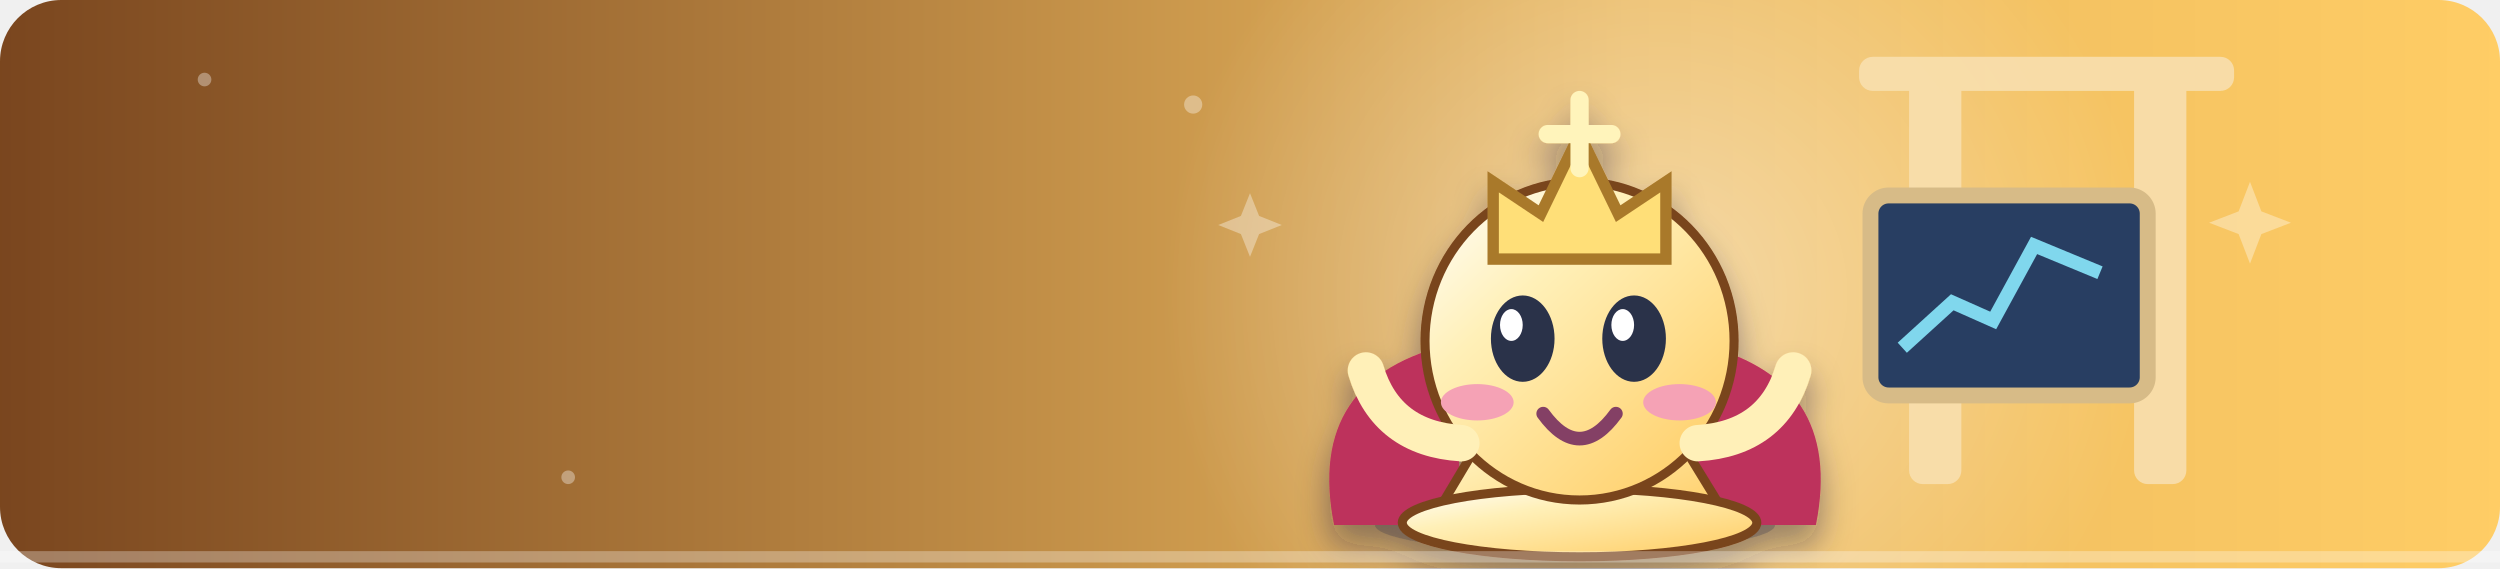
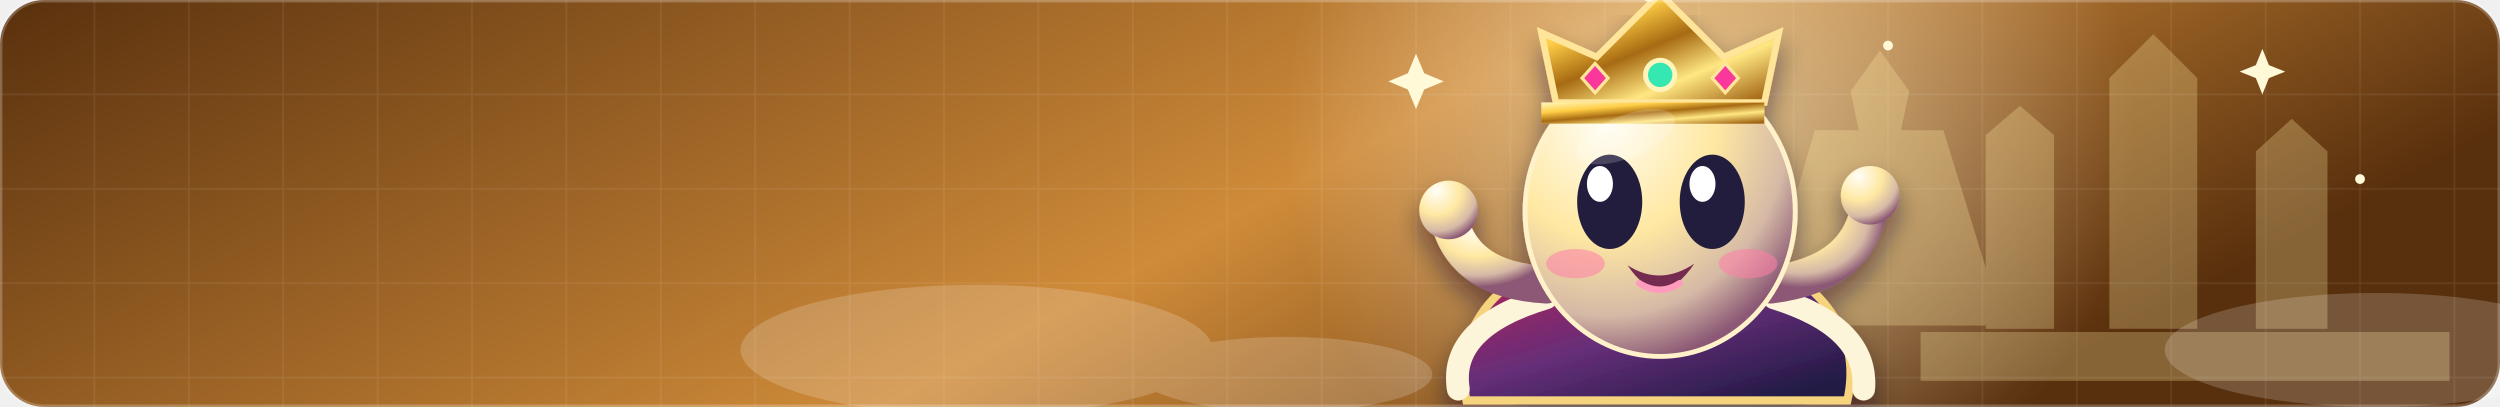
- <svg xmlns="http://www.w3.org/2000/svg" width="1100" height="250" viewBox="0 0 1100 250">
+ <svg xmlns="http://www.w3.org/2000/svg" width="1536" height="250" viewBox="0 0 1536 250">
  <defs>
-     <linearGradient id="bg">
-       <stop stop-color="#79451e" />
-       <stop offset=".65" stop-color="#eab85e" />
-       <stop offset="1" stop-color="#ffcd65" />
+     <linearGradient id="sky" x2="1" y2=".3">
+       <stop stop-color="#59300d" />
+       <stop offset=".6" stop-color="#cf8b39" />
+       <stop offset="1" stop-color="#59300d" />
    </linearGradient>
-     <radialGradient id="glow">
-       <stop stop-color="#fff" stop-opacity=".9" />
+     <radialGradient id="halo">
+       <stop stop-color="#fff9d2" stop-opacity=".85" />
      <stop offset="1" stop-color="#fff" stop-opacity="0" />
    </radialGradient>
-     <linearGradient id="body" x2=".9" y2="1">
-       <stop stop-color="#fff" />
-       <stop offset=".35" stop-color="#fff0b8" />
-       <stop offset="1" stop-color="#ffcd65" />
+     <radialGradient id="face" cx=".3" cy=".18" r=".85">
+       <stop stop-color="#fffef7" />
+       <stop offset=".48" stop-color="#ffe8a2" />
+       <stop offset=".8" stop-color="#d5b9a6" />
+       <stop offset="1" stop-color="#8c5975" />
+     </radialGradient>
+     <linearGradient id="gold" x1="0" y1="0" x2=".9" y2="1">
+       <stop stop-color="#fff7bd" />
+       <stop offset=".27" stop-color="#ffce46" />
+       <stop offset=".5" stop-color="#a76a12" />
+       <stop offset=".73" stop-color="#ffe782" />
+       <stop offset="1" stop-color="#a26414" />
    </linearGradient>
-     <filter id="shade">
-       <feDropShadow dx="0" dy="9" stdDeviation="7" flood-color="#1d1b3c" flood-opacity=".4" />
+     <linearGradient id="robe" x2=".8" y2="1">
+       <stop stop-color="#bc2256" />
+       <stop offset=".55" stop-color="#652e78" />
+       <stop offset="1" stop-color="#211a45" />
+     </linearGradient>
+     <filter id="shadow">
+       <feGaussianBlur stdDeviation="12" />
    </filter>
+     <filter id="glow">
+       <feGaussianBlur stdDeviation="4" />
+     </filter>
+     <filter id="depth">
+       <feDropShadow dx="0" dy="9" stdDeviation="8" flood-color="#171022" flood-opacity=".48" />
+     </filter>
+     <pattern id="tiles" width="58" height="58" patternUnits="userSpaceOnUse">
+       <path d="M0 0h58v58H0z" fill="none" stroke="#fff" stroke-opacity=".075" />
+     </pattern>
  </defs>
-   <rect width="1100" height="250" rx="27" fill="url(#bg)" />
-   <circle cx="730" cy="130" r="220" fill="url(#glow)" opacity=".5" />
-   <g opacity=".35" fill="#fff">
-     <circle cx="90" cy="35" r="3" />
-     <circle cx="250" cy="210" r="3" />
-     <circle cx="525" cy="46" r="4" />
-     <path d="M550 85l4 10 10 4-10 4-4 10-4-10-10-4 10-4z" />
-     <path d="M990 80l5 13 13 5-13 5-5 13-5-13-13-5 13-5z" />
+   <rect width="1536" height="250" rx="27" fill="url(#sky)" />
+   <rect width="1536" height="250" rx="27" fill="url(#tiles)" />
+   <circle cx="1050" cy="80" r="260" fill="url(#halo)" opacity=".65" />
+   <g opacity=".28" fill="#ffe8a2">
+     <path d="M1080 200l35-120h27l-5-24 18-25 18 25-5 24h26l37 120z" />
+     <path d="M1220 202V83l21-18 21 18v119zm76 0V48l27-27 27 27v154zm90 0V93l22-20 22 20v109z" />
+     <path d="M1180 204h325v30h-325z" />
  </g>
-   <g fill="#f8dfae" opacity=".9">
-     <rect x="840" y="33" width="23" height="180" rx="6" />
-     <rect x="939" y="33" width="23" height="180" rx="6" />
-     <rect x="818" y="25" width="165" height="15" rx="6" />
+   <g fill="#fff" opacity=".18">
+     <ellipse cx="600" cy="215" rx="145" ry="40" />
+     <ellipse cx="1460" cy="215" rx="130" ry="35" />
+     <ellipse cx="790" cy="230" rx="90" ry="23" />
  </g>
-   <rect x="823" y="86" width="122" height="88" rx="8" fill="#283e62" stroke="#d7bb87" stroke-width="7" />
-   <path d="M837 153l22-20 18 8 18-33 29 12" fill="none" stroke="#80d7ed" stroke-width="6" />
-   <g filter="url(#shade)">
-     <ellipse cx="693" cy="231" rx="88" ry="12" fill="#1c2345" opacity=".25" />
-     <path d="M640 151q-66 15-53 80h56zm106 0q66 15 53 80h-56z" fill="#bd315c" />
-     <path d="M666 169l-37 62h133l-38-62z" fill="url(#body)" stroke="#79451e" stroke-width="4" />
-     <ellipse cx="695" cy="230" rx="78" ry="15" fill="url(#body)" stroke="#79451e" stroke-width="4" />
-     <ellipse cx="695" cy="150" rx="68" ry="70" fill="url(#body)" stroke="#79451e" stroke-width="4" />
-     <path d="M657 114V80l21 14 17-35 17 35 21-14v34z" fill="#ffdf78" stroke="#a9792c" stroke-width="5" />
-     <path d="M695 44v30m-14-15h28" stroke="#fff4bb" stroke-width="8" stroke-linecap="round" />
-     <ellipse cx="670" cy="149" rx="14" ry="19" fill="#2b304a" />
-     <ellipse cx="719" cy="149" rx="14" ry="19" fill="#2b304a" />
-     <ellipse cx="665" cy="143" rx="5" ry="7" fill="white" />
-     <ellipse cx="714" cy="143" rx="5" ry="7" fill="white" />
-     <ellipse cx="650" cy="177" rx="16" ry="8" fill="#f5a2b5" />
-     <ellipse cx="739" cy="177" rx="16" ry="8" fill="#f5a2b5" />
-     <path d="M679 182q16 22 32 0" fill="none" stroke="#843f65" stroke-width="6" stroke-linecap="round" />
-     <path d="M643 195q-33-2-42-32m146 32q33-2 42-32" fill="none" stroke="#fff0b8" stroke-width="16" stroke-linecap="round" />
+   <g fill="#fff9d8">
+     <path d="M870 33l5 12 12 5-12 5-5 12-5-12-12-5 12-5z" />
+     <path d="M1390 30l4 10 10 4-10 4-4 10-4-10-10-4 10-4z" />
+     <circle cx="1160" cy="28" r="3" />
+     <circle cx="1005" cy="208" r="3" />
+     <circle cx="1450" cy="110" r="3" />
  </g>
-   <path d="M0 245h1100" stroke="#fff" stroke-opacity=".3" stroke-width="5" />
+   <g transform="translate(1020 7)" filter="url(#depth)">
+     <ellipse cx="0" cy="233" rx="113" ry="14" fill="#28142d" opacity=".3" />
+     <path d="M-68 153Q-130 182-119 239H115Q127 185 64 151Z" fill="url(#robe)" stroke="#f6d47e" stroke-width="5" />
+     <path d="M-70 176Q-130 194-124 232" fill="none" stroke="#fdf5d9" stroke-width="14" stroke-linecap="round" />
+     <path d="M70 176Q128 194 125 232" fill="none" stroke="#fdf5d9" stroke-width="14" stroke-linecap="round" />
+     <path d="M-70 168Q-122 165-130 126" fill="none" stroke="url(#face)" stroke-width="23" stroke-linecap="round" />
+     <path d="M68 168Q123 161 129 118" fill="none" stroke="url(#face)" stroke-width="23" stroke-linecap="round" />
+     <circle cx="-130" cy="122" r="18" fill="url(#face)" />
+     <circle cx="129" cy="113" r="18" fill="url(#face)" />
+     <ellipse cx="0" cy="123" rx="83" ry="89" fill="url(#face)" stroke="#fff2cb" stroke-width="3" />
+     <path d="M-64 56l-9-43 34 15 39-39 39 39 34-15-9 43Z" fill="url(#gold)" stroke="#ffe59a" stroke-width="4" />
+     <path d="M-73 56h137v13H-73z" fill="url(#gold)" />
+     <path d="M-7-10v-17m-13 9h27" stroke="#fff4d1" stroke-width="8" stroke-linecap="round" />
+     <path d="M-40 32l8 9-8 9-8-9zm80 0l8 9-8 9-8-9z" fill="#fa389b" stroke="#ffe59a" stroke-width="2" />
+     <circle cx="0" cy="39" r="9" fill="#36e7b1" stroke="#fff4bc" stroke-width="3" />
+     <ellipse cx="-31" cy="117" rx="20" ry="29" fill="#241e3e" />
+     <ellipse cx="32" cy="117" rx="20" ry="29" fill="#241e3e" />
+     <ellipse cx="-37" cy="106" rx="8" ry="11" fill="white" />
+     <ellipse cx="26" cy="106" rx="8" ry="11" fill="white" />
+     <ellipse cx="-52" cy="155" rx="18" ry="9" fill="#ff7da7" opacity=".55" />
+     <ellipse cx="54" cy="155" rx="18" ry="9" fill="#ff7da7" opacity=".55" />
+     <path d="M-20 156Q0 186 21 155Q0 169-20 156Z" fill="#742c50" />
+     <path d="M-13 167Q0 175 12 167" stroke="#ff9cbd" stroke-width="4" fill="none" stroke-linecap="round" />
+     <ellipse cx="-21" cy="77" rx="32" ry="13" fill="#fff" opacity=".17" transform="rotate(-22 -21 77)" />
+   </g>
+   <rect width="1536" height="250" rx="27" fill="none" stroke="#fff" stroke-opacity=".22" stroke-width="3" />
</svg>
